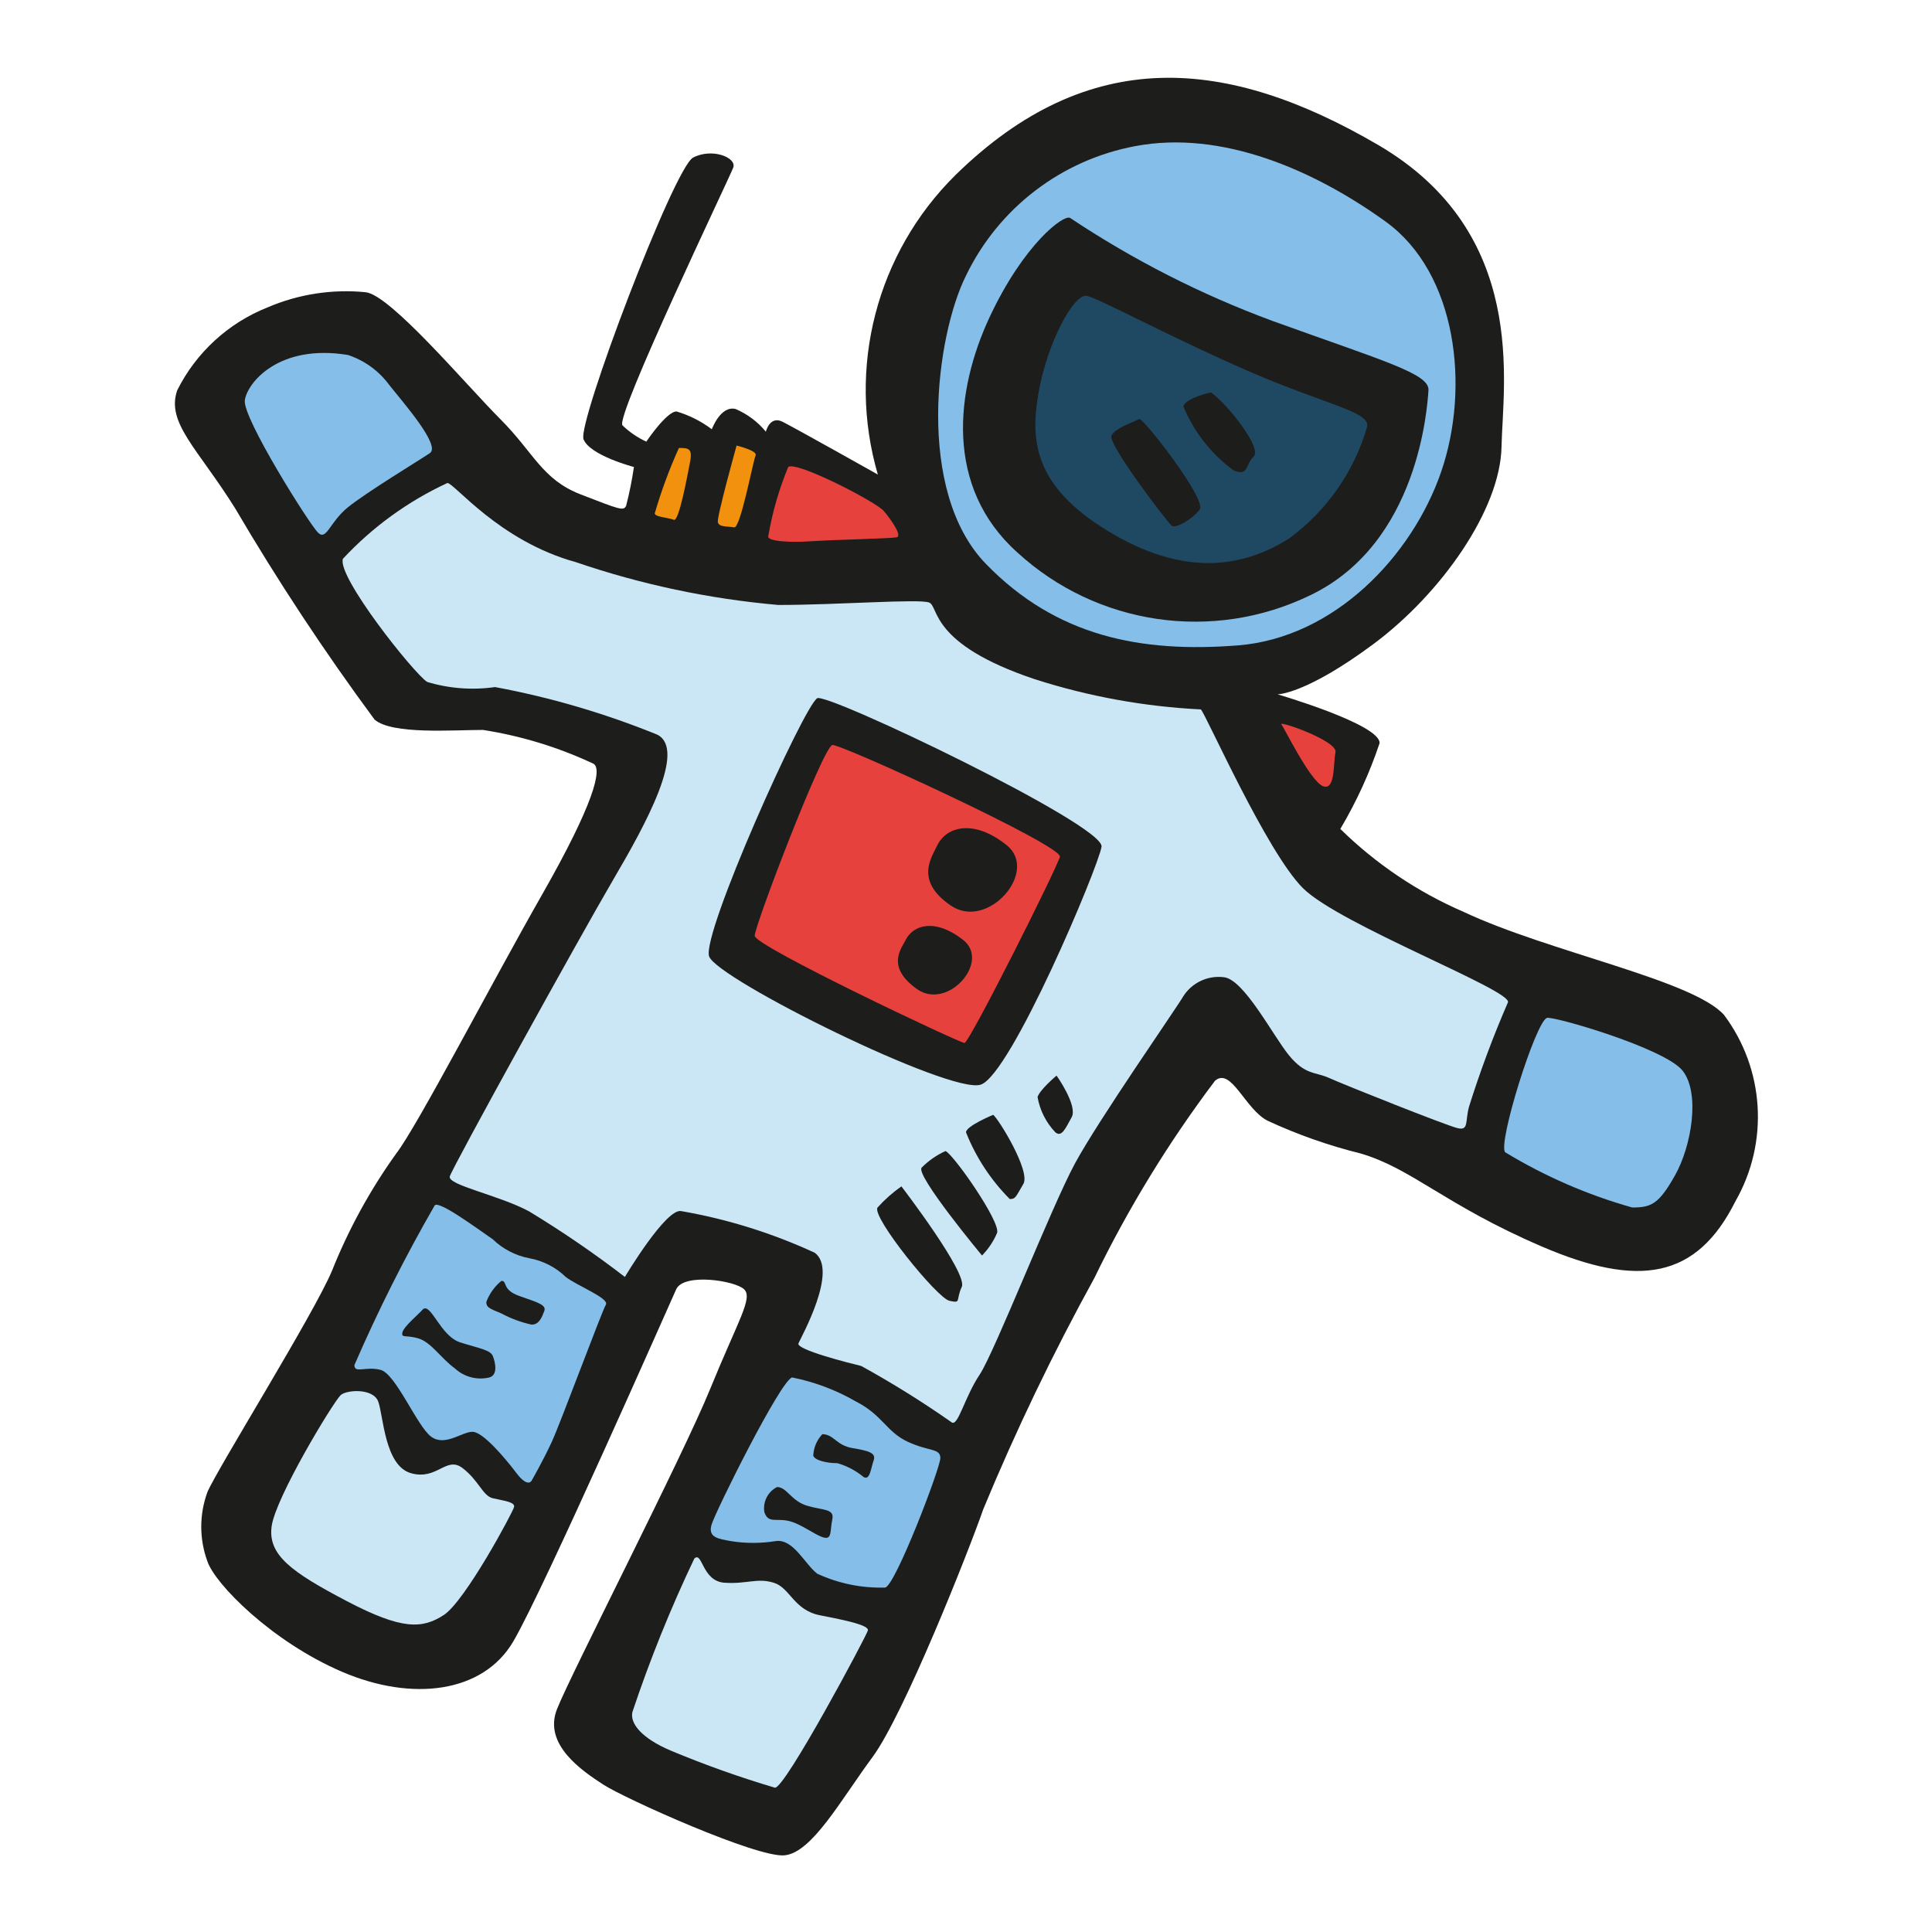
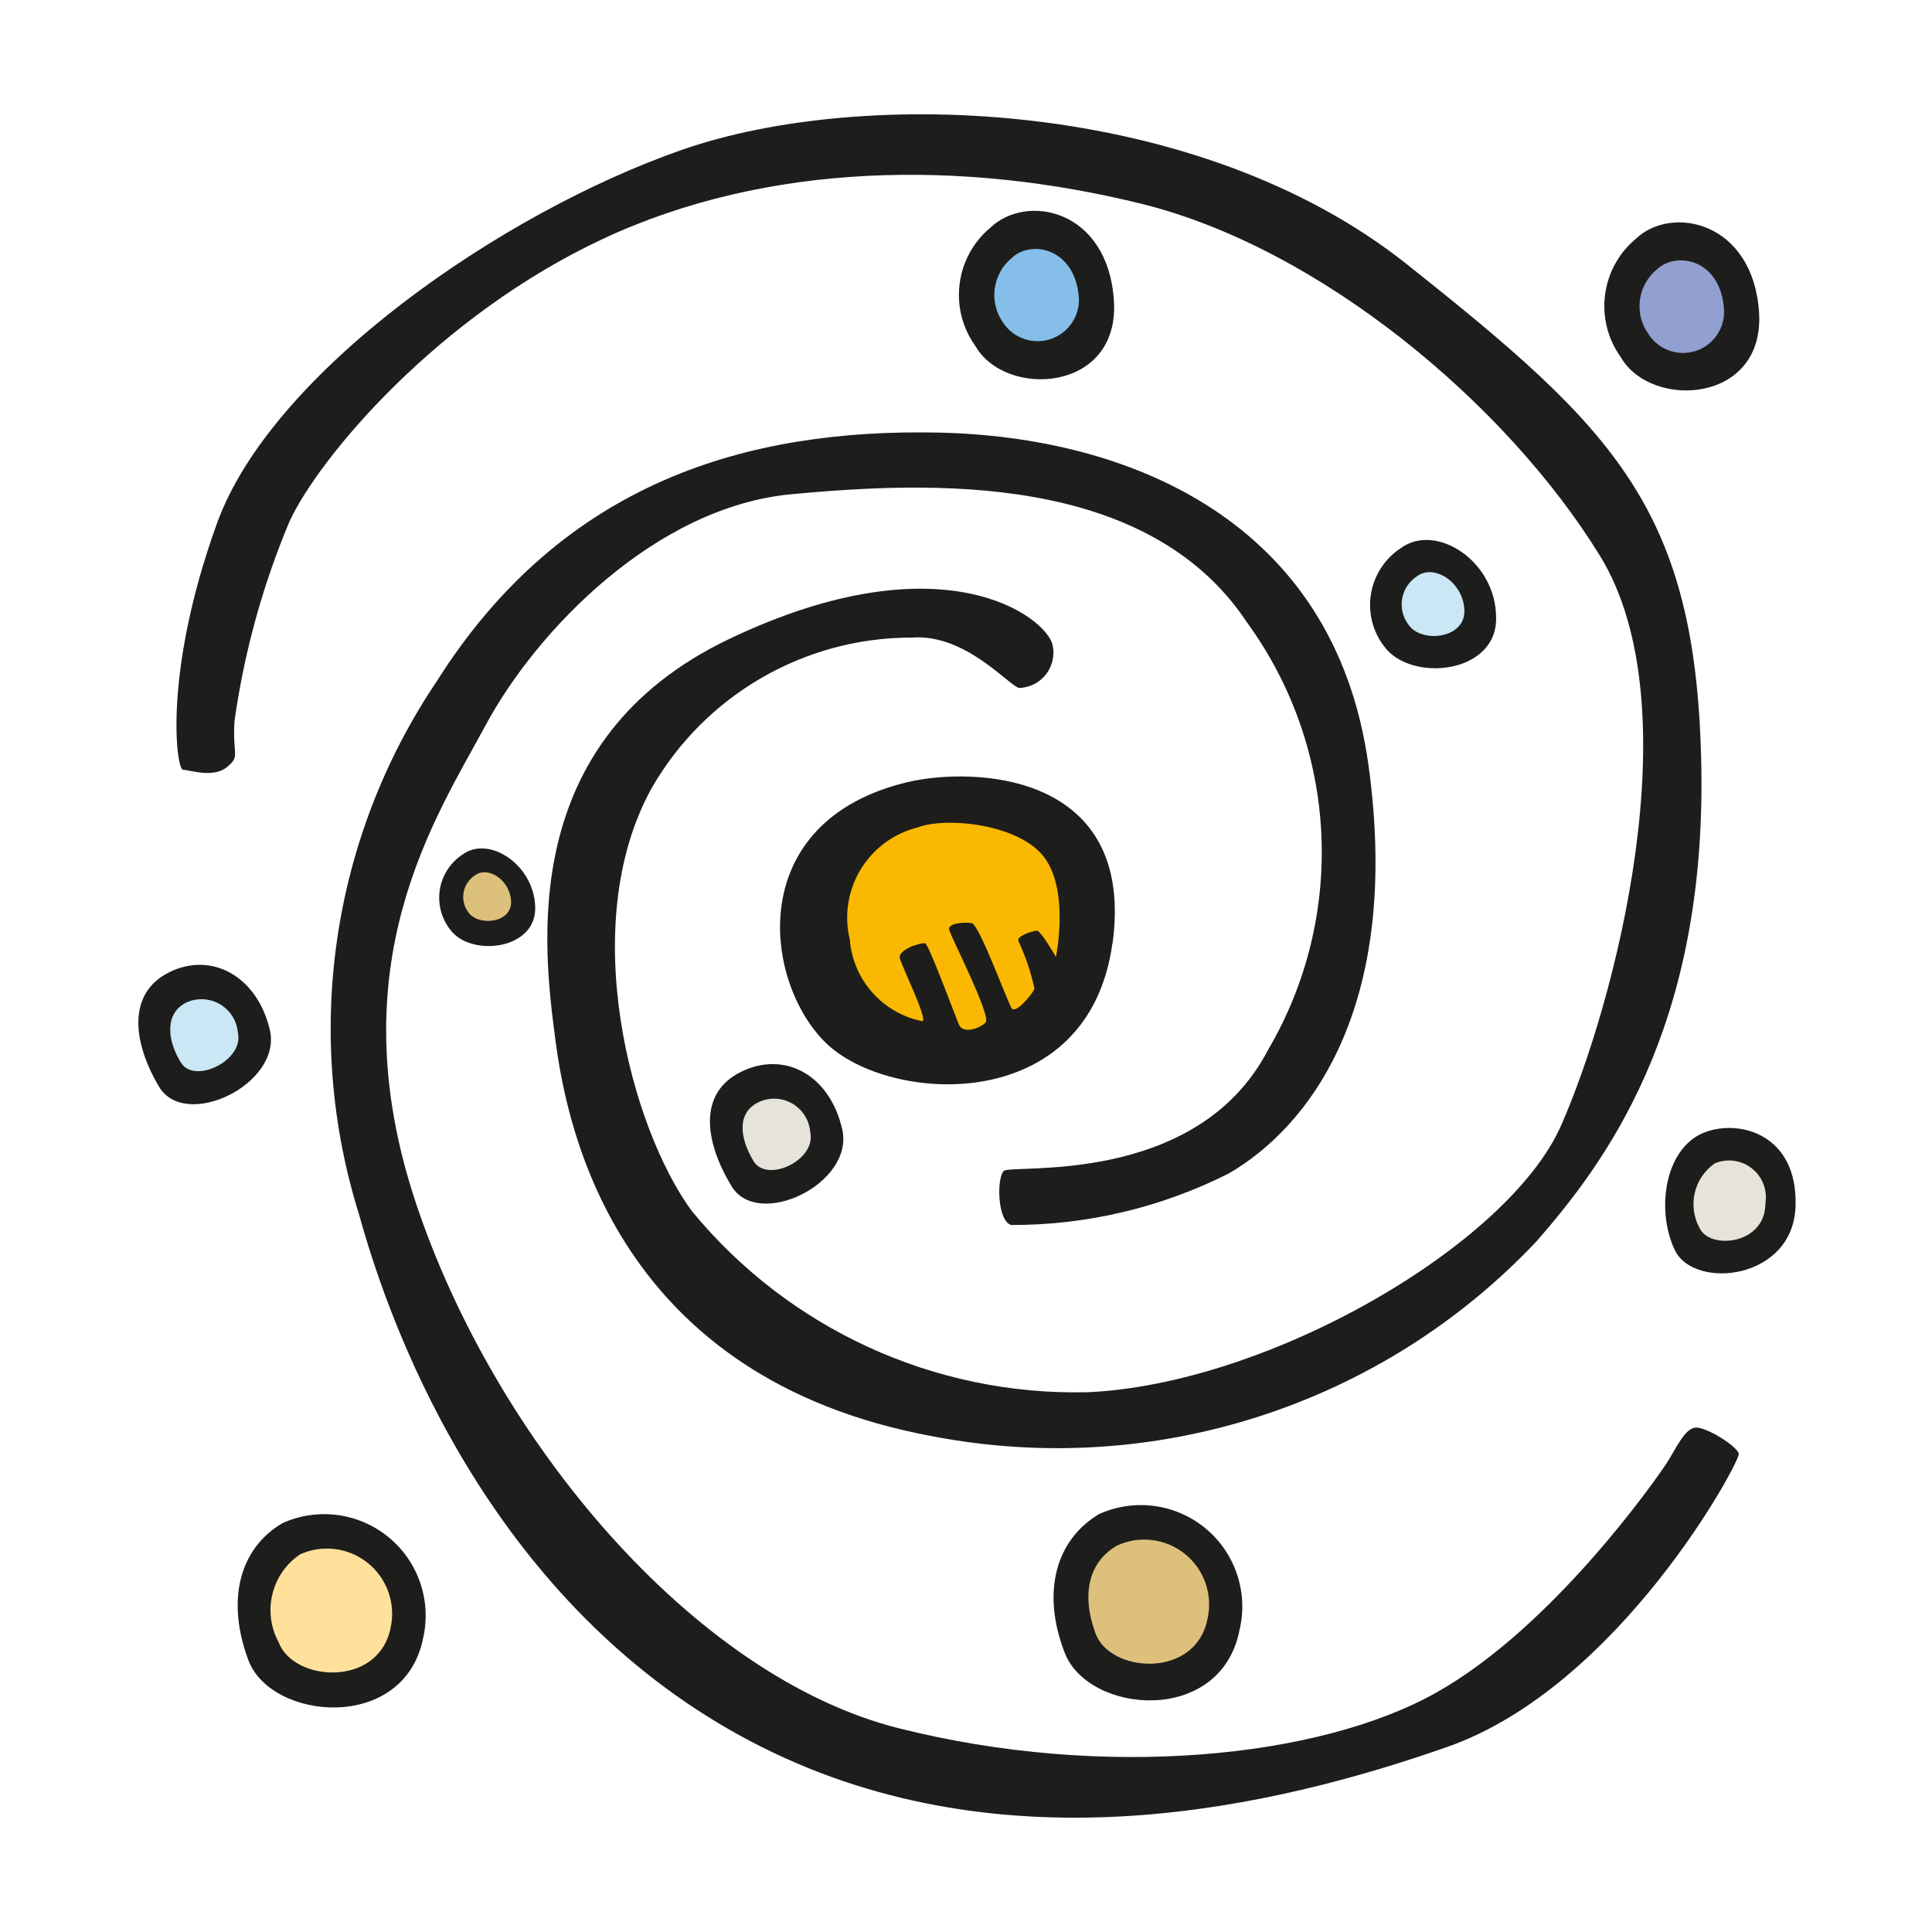
<svg xmlns="http://www.w3.org/2000/svg" width="800px" height="800px" viewBox="0 0 64 64">
-   <path d="m12.11 9.68c.82.08 3.34 3.08 4.46 4.2s1.38 2 2.67 2.5 1.41.55 1.5.38a12.33 12.33 0 0 0 .26-1.29s-1.46-.38-1.67-.92 3-9 3.63-9.33 1.45 0 1.33.33-3.92 8.25-3.67 8.54a2.86 2.86 0 0 0 .79.54s.67-1 1-1a3.66 3.66 0 0 1 1.17.59s.29-.8.79-.67a2.63 2.63 0 0 1 1 .75s.13-.54.55-.33 3.16 1.75 3.16 1.75a10 10 0 0 1 2.57-9.92c4.42-4.33 9-3.92 14-1s4.13 7.92 4.09 10-2 4.87-4.25 6.54-3.17 1.66-3.17 1.66 3.42 1 3.38 1.62a14.74 14.74 0 0 1 -1.3 2.84 13.45 13.45 0 0 0 4.09 2.75c2.83 1.33 7.58 2.25 8.62 3.41a5.63 5.63 0 0 1 .38 6.17c-1.29 2.58-3.21 2.88-6.42 1.5s-4.29-2.58-6-3.08a17.12 17.12 0 0 1 -3.07-1.08c-.75-.37-1.21-1.79-1.75-1.33a39.43 39.43 0 0 0 -4 6.54 76.88 76.88 0 0 0 -3.68 7.66c-.46 1.33-2.62 6.79-3.67 8.21s-2 3.16-2.91 3.25-5.29-1.88-6-2.34-2-1.33-1.54-2.5 4.16-8.36 5.08-10.62 1.42-3 1.12-3.29-2-.55-2.25 0-4.4 9.97-5.4 11.67-3.34 2-5.67 1-4.21-2.91-4.46-3.66a3.33 3.33 0 0 1 0-2.29c.29-.71 3.54-5.92 4.13-7.34a18.31 18.31 0 0 1 2.12-3.87c.71-.92 3.13-5.59 4.84-8.59s2-4.16 1.7-4.33a13.5 13.5 0 0 0 -3.66-1.12c-1 0-3 .16-3.59-.34a79.39 79.39 0 0 1 -4.62-7c-1.25-2-2.29-2.83-1.92-3.91a5.7 5.7 0 0 1 3-2.75 6.59 6.59 0 0 1 3.24-.5z" fill="#1d1d1b" />
-   <path d="m11.53 11.76a2.78 2.78 0 0 1 1.37 1c.46.58 1.71 2 1.34 2.25s-2.09 1.29-2.71 1.79-.71 1.13-1 .84-2.5-3.8-2.42-4.38 1.13-1.88 3.42-1.5z" fill="#85bfe9" />
-   <path d="m14.82 16c.23 0 1.71 1.92 4.25 2.62a28.38 28.38 0 0 0 6.71 1.42c2 0 4.67-.21 5-.08s0 1.37 3.5 2.54a21.44 21.44 0 0 0 5.5 1c.17.17 2.17 4.71 3.38 5.92s7 3.41 6.79 3.79a35 35 0 0 0 -1.29 3.46c-.13.5 0 .79-.38.7s-3.79-1.45-4.25-1.66-.79-.09-1.33-.75-1.5-2.54-2.17-2.59a1.39 1.39 0 0 0 -1.33.63c-.21.37-2.8 4.08-3.59 5.54s-2.66 6.25-3.16 7-.71 1.71-.92 1.58a32.79 32.79 0 0 0 -3-1.87c-.37-.09-2.17-.54-2.08-.75s1.33-2.42.54-3a17.75 17.75 0 0 0 -4.42-1.38c-.5-.12-1.87 2.18-1.87 2.18a34.93 34.93 0 0 0 -3.17-2.17c-1-.54-2.71-.87-2.63-1.16s4.34-8 5.42-9.84 2.42-4.29 1.46-4.79a27.66 27.66 0 0 0 -5.38-1.58 5.23 5.23 0 0 1 -2.25-.17c-.45-.29-3-3.5-2.79-4.08a11.11 11.11 0 0 1 3.46-2.51z" fill="#cbe7f5" />
-   <path d="m22.49 14.84c.3 0 .46 0 .37.46s-.37 2-.54 1.92-.71-.09-.62-.25a16.21 16.21 0 0 1 .79-2.13z" fill="#f2910d" />
-   <path d="m24.4 14.76s.71.17.63.33-.5 2.42-.71 2.38-.5 0-.54-.17.62-2.54.62-2.54z" fill="#f2910d" />
-   <path d="m26.11 15.47c.27-.21 2.92 1.16 3.17 1.46s.62.83.42.87-2.13.08-2.84.13-1.46 0-1.41-.17a10.72 10.72 0 0 1 .66-2.29z" fill="#e7413e" />
-   <path d="m37.61 4.84c2.86-.54 5.92.79 8.29 2.5s2.8 5.5 1.84 8.29-3.54 5.5-6.74 5.75-6-.29-8.34-2.7-1.66-7.55-.66-9.55a7.82 7.82 0 0 1 5.61-4.29z" fill="#85bfe9" />
-   <path d="m35.45 7.22a32.21 32.21 0 0 0 6.7 3.41c3.71 1.34 5.21 1.75 5.17 2.3s-.32 5.07-3.92 6.79a8.72 8.72 0 0 1 -9.7-1.42c-2.42-2.17-2.05-5.37-.92-7.79s2.46-3.42 2.67-3.29z" fill="#1d1d1b" />
-   <path d="m36 9.8c.44.1 2.79 1.38 5.37 2.5s4 1.33 3.92 1.83a7 7 0 0 1 -2.59 3.71c-1.58 1-3.54 1.25-6-.25s-2.58-3-2.29-4.62 1.16-3.25 1.59-3.17z" fill="#1f4863" />
-   <path d="m40.11 13c.5.33 1.71 1.83 1.42 2.12s-.17.67-.67.46a5 5 0 0 1 -1.66-2.12c.08-.28.91-.46.91-.46z" fill="#1d1d1b" />
-   <path d="m37.74 13.88c.12-.05 2.25 2.67 2 3s-.79.63-.92.54-2.16-2.75-2-3 .58-.37.92-.54z" fill="#1d1d1b" />
-   <path d="m42.45 24c-.16-.16 1.87.54 1.79.92s0 1.29-.42 1.12-1.29-1.95-1.37-2.04z" fill="#e7413e" />
-   <path d="m51.24 33.72c.17-.08 3.91 1 4.5 1.75s.29 2.5-.25 3.46-.79 1.07-1.42 1.07a17 17 0 0 1 -4.21-1.83c-.25-.29 1-4.29 1.38-4.45z" fill="#85bfe9" />
-   <path d="m27.07 23.13c.32-.2 9.54 4.21 9.42 4.92s-3 7.54-4 7.88-8.75-3.5-9-4.25 3.12-8.25 3.58-8.55z" fill="#1d1d1b" />
-   <path d="m27.57 24.68c.2-.08 7.63 3.33 7.54 3.7s-3 6.17-3.16 6.17-6.95-3.21-6.95-3.55 2.24-6.2 2.57-6.32z" fill="#e7413e" />
-   <g fill="#1d1d1b">
-     <path d="m31.05 28c.31-.63 1.22-.87 2.3 0s-.63 2.83-1.85 2-.63-1.61-.45-2z" />
-     <path d="m30 31.14c.26-.52 1-.72 1.91 0s-.52 2.35-1.54 1.62-.52-1.33-.37-1.62z" />
-     <path d="m35 35.63s.71 1 .5 1.38-.33.67-.54.5a2.26 2.26 0 0 1 -.59-1.17c.08-.25.63-.71.63-.71z" />
-     <path d="m32.9 36.93c.17.12 1.25 1.87 1 2.29s-.25.5-.45.5a6.56 6.56 0 0 1 -1.45-2.21c0-.21.9-.58.9-.58z" />
-     <path d="m31.32 38.13c.25.09 1.83 2.34 1.71 2.71a2.39 2.39 0 0 1 -.5.75s-2.21-2.66-2-2.91a2.66 2.66 0 0 1 .79-.55z" />
-     <path d="m29.86 39.3s2.21 2.88 2 3.33 0 .55-.41.46-2.59-2.79-2.38-3.09a4.7 4.7 0 0 1 .79-.7z" />
-   </g>
-   <path d="m14.4 39.93c.14-.17 1.38.75 1.92 1.12a2.39 2.39 0 0 0 1.21.63 2.33 2.33 0 0 1 1.21.62c.37.29 1.46.71 1.33.92s-1.5 3.91-1.79 4.54-.67 1.29-.67 1.29-.12.25-.5-.25-1.11-1.37-1.46-1.37-.91.5-1.37.16-1.17-2.08-1.67-2.21-.87.13-.87-.16a52.35 52.35 0 0 1 2.66-5.29z" fill="#85bfe9" />
-   <path d="m26.24 45.63a6.93 6.93 0 0 1 2.12.8c.88.45 1 1 1.71 1.33s1.08.21 1.08.54-1.5 4.25-1.83 4.29a5 5 0 0 1 -2.25-.46c-.42-.33-.79-1.16-1.37-1.08a4.68 4.68 0 0 1 -1.5 0c-.42-.08-.75-.12-.63-.54s2.29-4.79 2.67-4.88z" fill="#85bfe9" />
-   <path d="m27.24 47.51c.38 0 .46.37 1 .46s.79.16.7.41-.12.67-.33.55a2.4 2.4 0 0 0 -.87-.46c-.34 0-.75-.09-.8-.25a1.11 1.11 0 0 1 .3-.71z" fill="#1d1d1b" />
-   <path d="m25.74 49.26c.33 0 .46.46 1 .62s.91.09.83.46 0 .67-.29.59-.75-.46-1.17-.55-.66.09-.79-.29a.79.79 0 0 1 .42-.83z" fill="#1d1d1b" />
-   <path d="m16.61 42.43c.21 0 0 .29.59.5s.91.29.83.5-.17.45-.42.45a3.87 3.87 0 0 1 -1-.37c-.42-.17-.5-.21-.5-.38a1.64 1.64 0 0 1 .5-.7z" fill="#1d1d1b" />
-   <path d="m14 43.38c.27-.26.58.88 1.25 1.09s1 .25 1.08.46.17.62-.12.7a1.25 1.25 0 0 1 -1.13-.29c-.46-.33-.79-.87-1.21-1s-.58 0-.54-.2.57-.63.67-.76z" fill="#1d1d1b" />
-   <path d="m11.28 46.22c.18-.18 1.08-.25 1.25.21s.21 2.12 1.08 2.37 1.17-.58 1.71-.17.67.92 1 1 .75.12.71.29-1.62 3.12-2.33 3.58-1.38.5-3.21-.46-2.63-1.53-2.49-2.49 2-4.04 2.28-4.33z" fill="#cbe7f5" />
-   <path d="m23 51.63c.27-.26.25.75 1 .8s1.08-.17 1.63 0 .66.91 1.54 1.08 1.62.33 1.58.5-2.75 5.25-3.08 5.21a34.19 34.19 0 0 1 -3.43-1.22c-1-.42-1.38-.92-1.29-1.29a44.9 44.9 0 0 1 2.05-5.08z" fill="#cbe7f5" />
+   <path d="m6.06 25.5c.21 0 1 .29 1.46-.09s.17-.37.25-1.54a26.66 26.66 0 0 1 1.83-6.62c1-2.13 4.92-6.79 10.38-9.34s11.92-2.62 17.83-1.16 12.09 6.62 15.19 11.66.46 14.92-1.29 18.88-9.71 8.58-15.71 8.83a16.45 16.45 0 0 1 -13.08-6c-2-2.71-3.84-9.46-1.34-14a9.93 9.93 0 0 1 8.63-5c1.75-.13 3.16 1.54 3.54 1.67a1.17 1.17 0 0 0 1.12-1.42c-.2-.92-3.62-3.58-10.7-.21s-6.17 10.25-5.77 13.3 2.08 11.2 12.5 13.12a21.83 21.83 0 0 0 20-6.46c2.25-2.58 5.59-7 5.46-15.62s-2.84-11.25-9.76-16.75-18-5.88-24-3.79-13.6 7.37-15.41 12.37-1.34 8.17-1.13 8.17zm50.13 21.79c-.38 0-.67.71-1 1.21s-3.75 5.41-7.63 7.58-11 2.88-17.79 1.17-13.38-9.54-16-17.42.67-12.75 2.33-15.83 5.59-7.21 10.13-7.63 11.77-.75 15.08 4.25a12.94 12.94 0 0 1 .69 14.17c-2.37 4.54-8.51 3.76-8.75 4s-.21 1.67.25 1.79a15.9 15.9 0 0 0 7.21-1.71c2.58-1.5 5.75-5.41 4.62-13.54s-8-10.87-14.25-11-12.41 1.58-16.62 8.25a20.61 20.61 0 0 0 -2.56 17.67c1.45 5.25 5.2 13.54 13.33 17.62s17 2 22.71 0 9.71-9.46 9.66-9.71-1.04-.87-1.41-.87zm-19.34-16c.8-5.71-4.58-5.9-6.79-5.38-5.41 1.29-4.79 6.59-2.71 8.63s8.71 2.46 9.5-3.29zm-12.29 4.21c-1.46.71-1.21 2.33-.33 3.79s4.08-.08 3.67-1.88-1.9-2.61-3.34-1.91zm-15.62-1.38c-.42-1.79-1.94-2.61-3.34-1.91s-1.2 2.33-.33 3.79 4.08-.09 3.67-1.88zm40.62-13.66c0-1.88-2-3.16-3.16-2.3a2.25 2.25 0 0 0 -.55 3.25c.88 1.21 3.75.92 3.71-.95zm-34.24 7.85a1.71 1.71 0 0 0 -.41 2.48c.66.92 2.85.69 2.82-.73s-1.54-2.4-2.41-1.75zm17.49-20.77a2.9 2.9 0 0 0 -.5 3.92c1 1.75 4.79 1.54 4.59-1.5s-2.9-3.56-4.09-2.42zm25.46 2.79c-.21-3-2.9-3.55-4.08-2.42a2.9 2.9 0 0 0 -.5 3.92c1 1.75 4.79 1.54 4.58-1.5zm-48.92 40.13c-1.41.83-1.87 2.54-1.12 4.54s5.17 2.41 5.79-.75a3.36 3.36 0 0 0 -4.67-3.79zm47.05-12.92c-1.25.54-1.55 2.54-.92 3.87s3.92 1 4-1.45-1.96-2.91-3.08-2.42z" fill="#1d1d1b" />
+   <path d="m30.4 27.41c.93-.36 3.37-.12 4.2 1s.38 3.29.38 3.29-.5-.87-.63-.87-.66.17-.62.33a7.45 7.45 0 0 1 .54 1.59c-.08.2-.62.83-.75.66s-1.08-2.79-1.33-2.83-.79 0-.75.21 1.41 2.87 1.21 3.08-.75.38-.88.08-1-2.66-1.12-2.7-.92.2-.84.5.92 2 .75 2.08a3 3 0 0 1 -2.41-2.71 3.08 3.08 0 0 1 2.25-3.71z" fill="#fab900" />
+   <path d="m25.13 36.51a1.2 1.2 0 0 1 1.71 1c.21.91-1.43 1.7-1.88.95s-.57-1.59.17-1.95z" fill="#e6e4da" />
+   <path d="m6.17 33.21a1.21 1.21 0 0 1 1.71 1c.21.92-1.43 1.71-1.88 1s-.57-1.63.17-2z" fill="#cbe7f5" />
+   <path d="m46.94 19.09c.57-.43 1.55.21 1.57 1.14s-1.41 1.08-1.84.48a1.11 1.11 0 0 1 .27-1.62z" fill="#cbe7f5" />
+   <path d="m15.73 29c.44-.33 1.18.16 1.2.87s-1.07.82-1.41.36a.85.85 0 0 1 .21-1.23z" fill="#ddc07c" />
+   <path d="m33.51 8.55c.64-.62 2.11-.34 2.23 1.32a1.37 1.37 0 0 1 -2.51.82 1.59 1.59 0 0 1 .28-2.14z" fill="#85bfe9" />
+   <path d="m54.88 8.93c.65-.62 2.12-.35 2.23 1.32a1.36 1.36 0 0 1 -2.5.82 1.58 1.58 0 0 1 .27-2.14z" fill="#92a0d1" />
+   <path d="m9.94 51.49a2.16 2.16 0 0 1 3 2.43c-.4 2-3.23 1.79-3.71.48a2.23 2.23 0 0 1 .71-2.91z" fill="#ffe19b" />
+   <path d="m36.4 50.16a3.36 3.36 0 0 1 4.66 3.84c-.62 3.16-5 2.79-5.79.75s-.27-3.75 1.13-4.59z" fill="#1d1d1b" />
+   <path d="m37 51.2a2.15 2.15 0 0 1 3 2.43c-.4 2-3.23 1.79-3.71.48s-.22-2.37.71-2.91z" fill="#ddc07c" />
+   <path d="m56.8 38.54a1.22 1.22 0 0 1 1.68 1.33c0 1.36-1.84 1.54-2.18.81a1.65 1.65 0 0 1 .5-2.14z" fill="#e6e4da" />
</svg>
